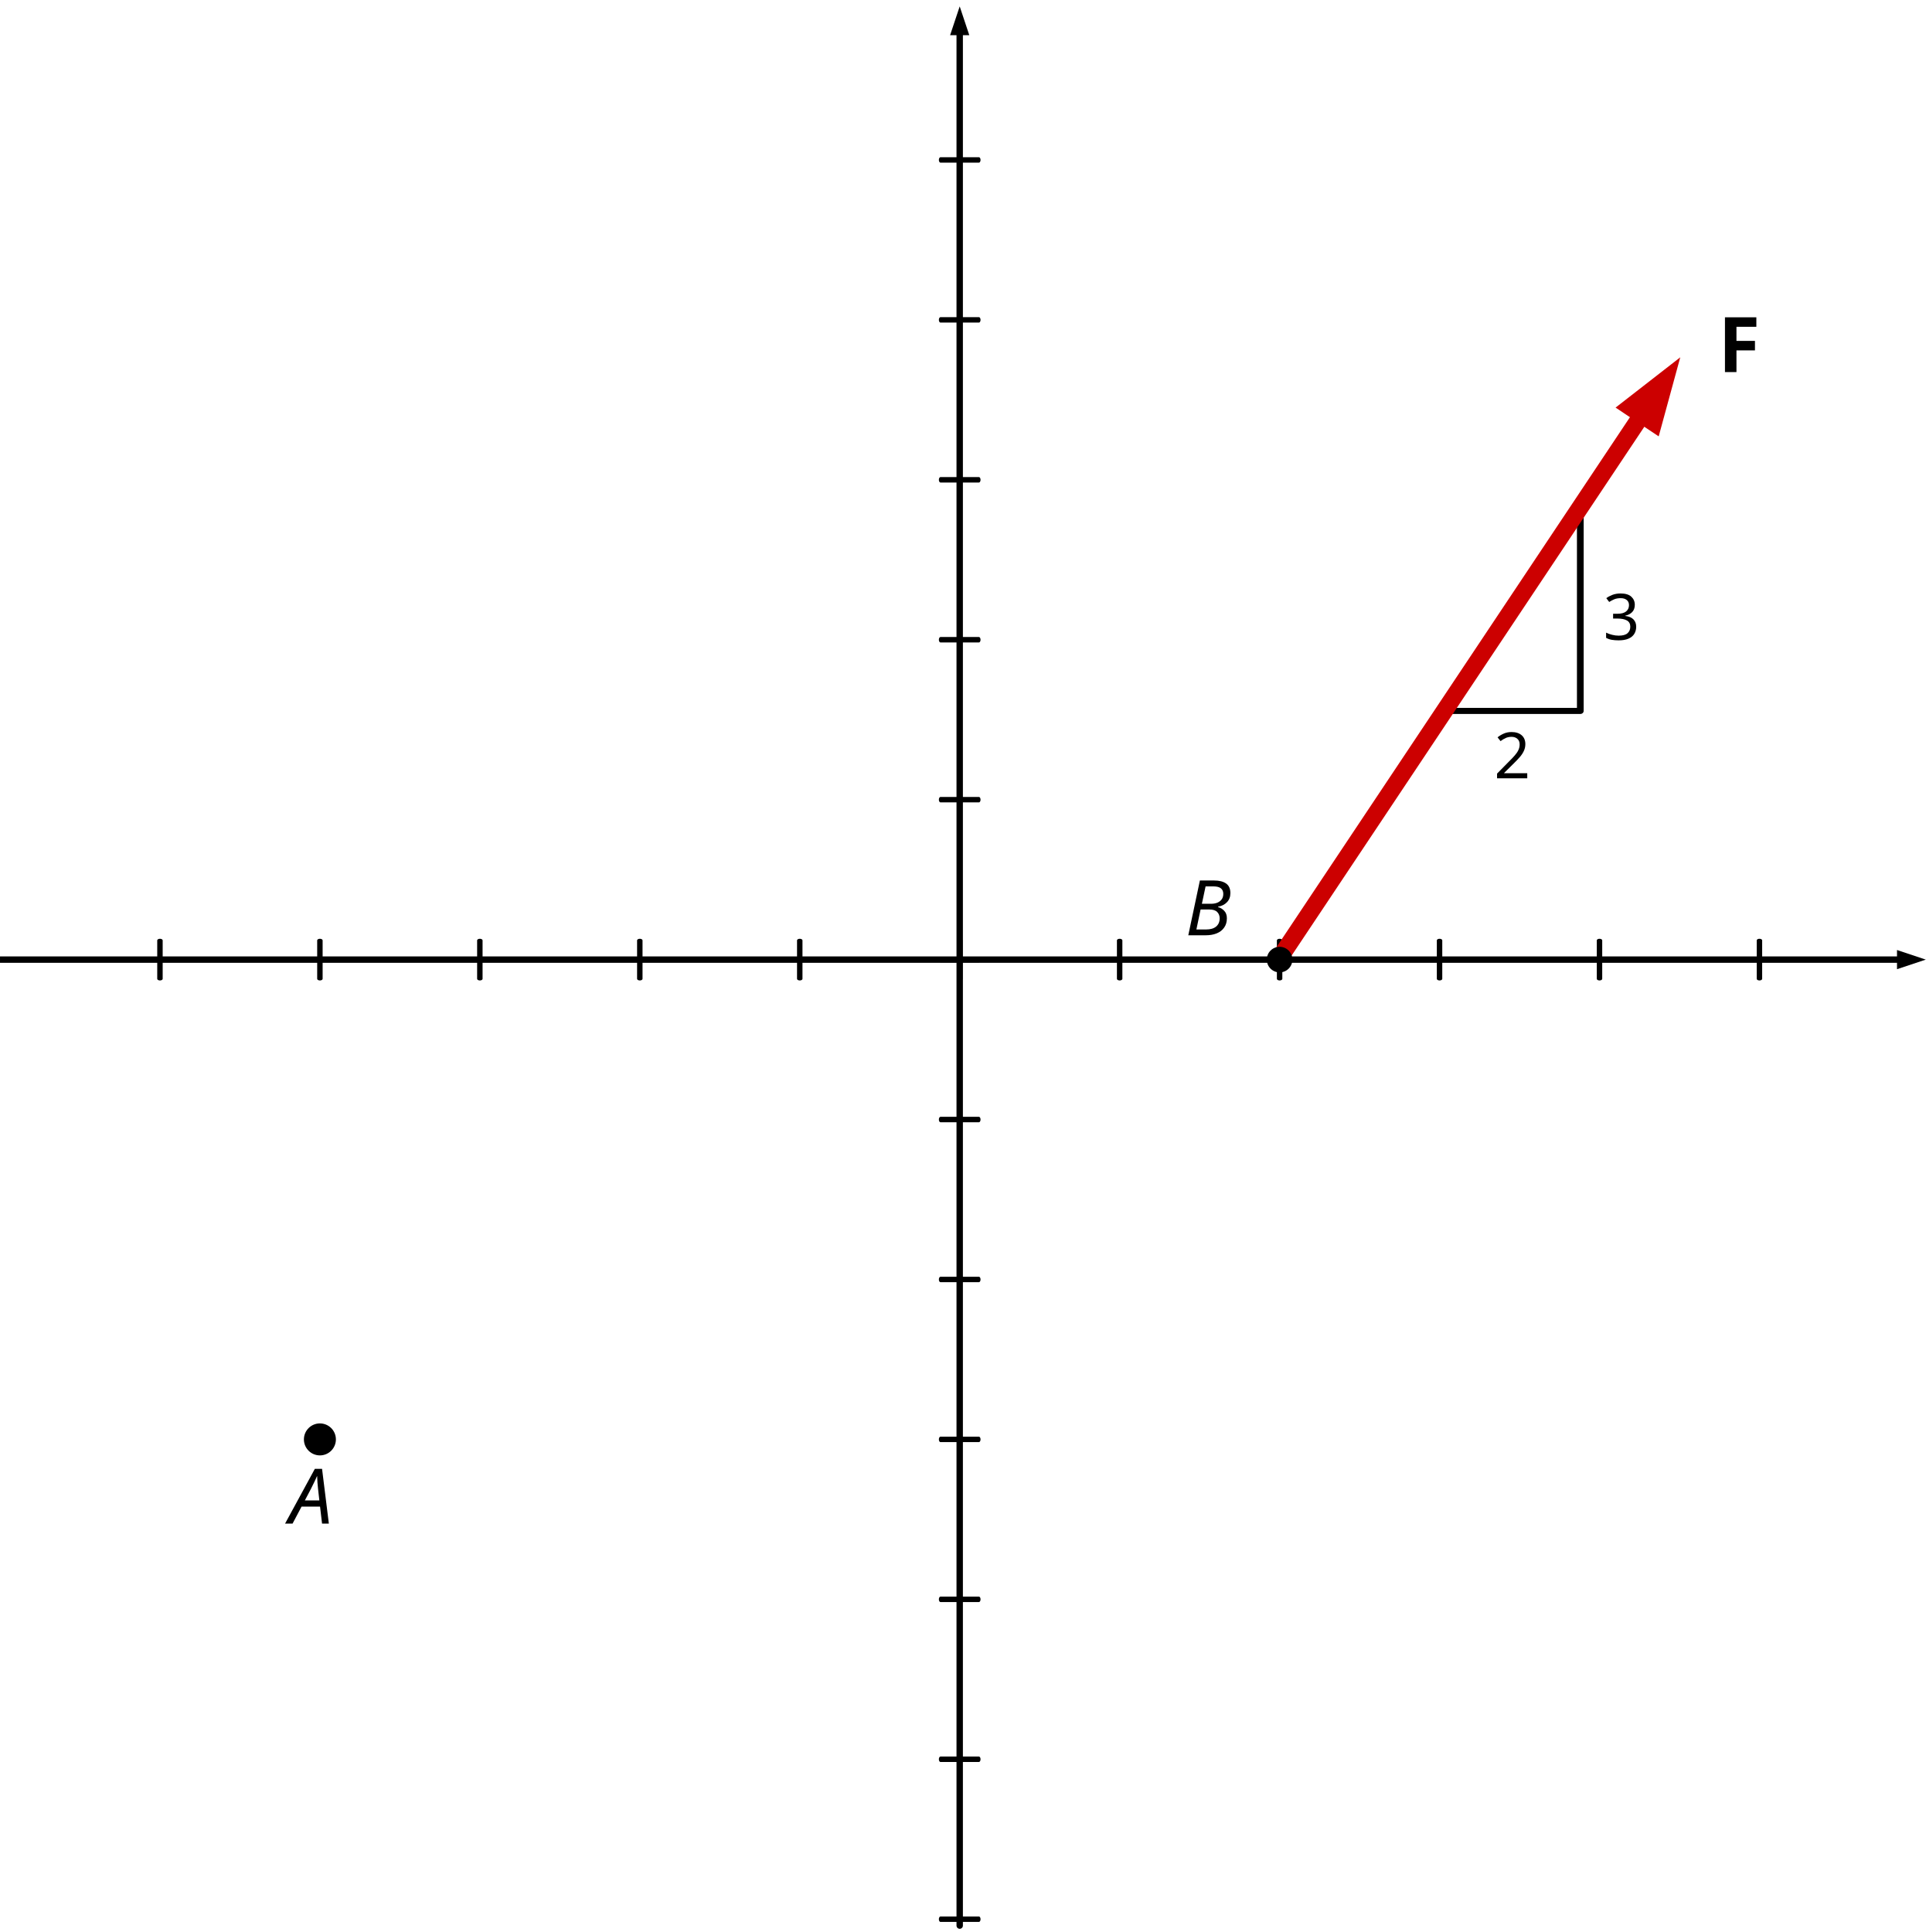
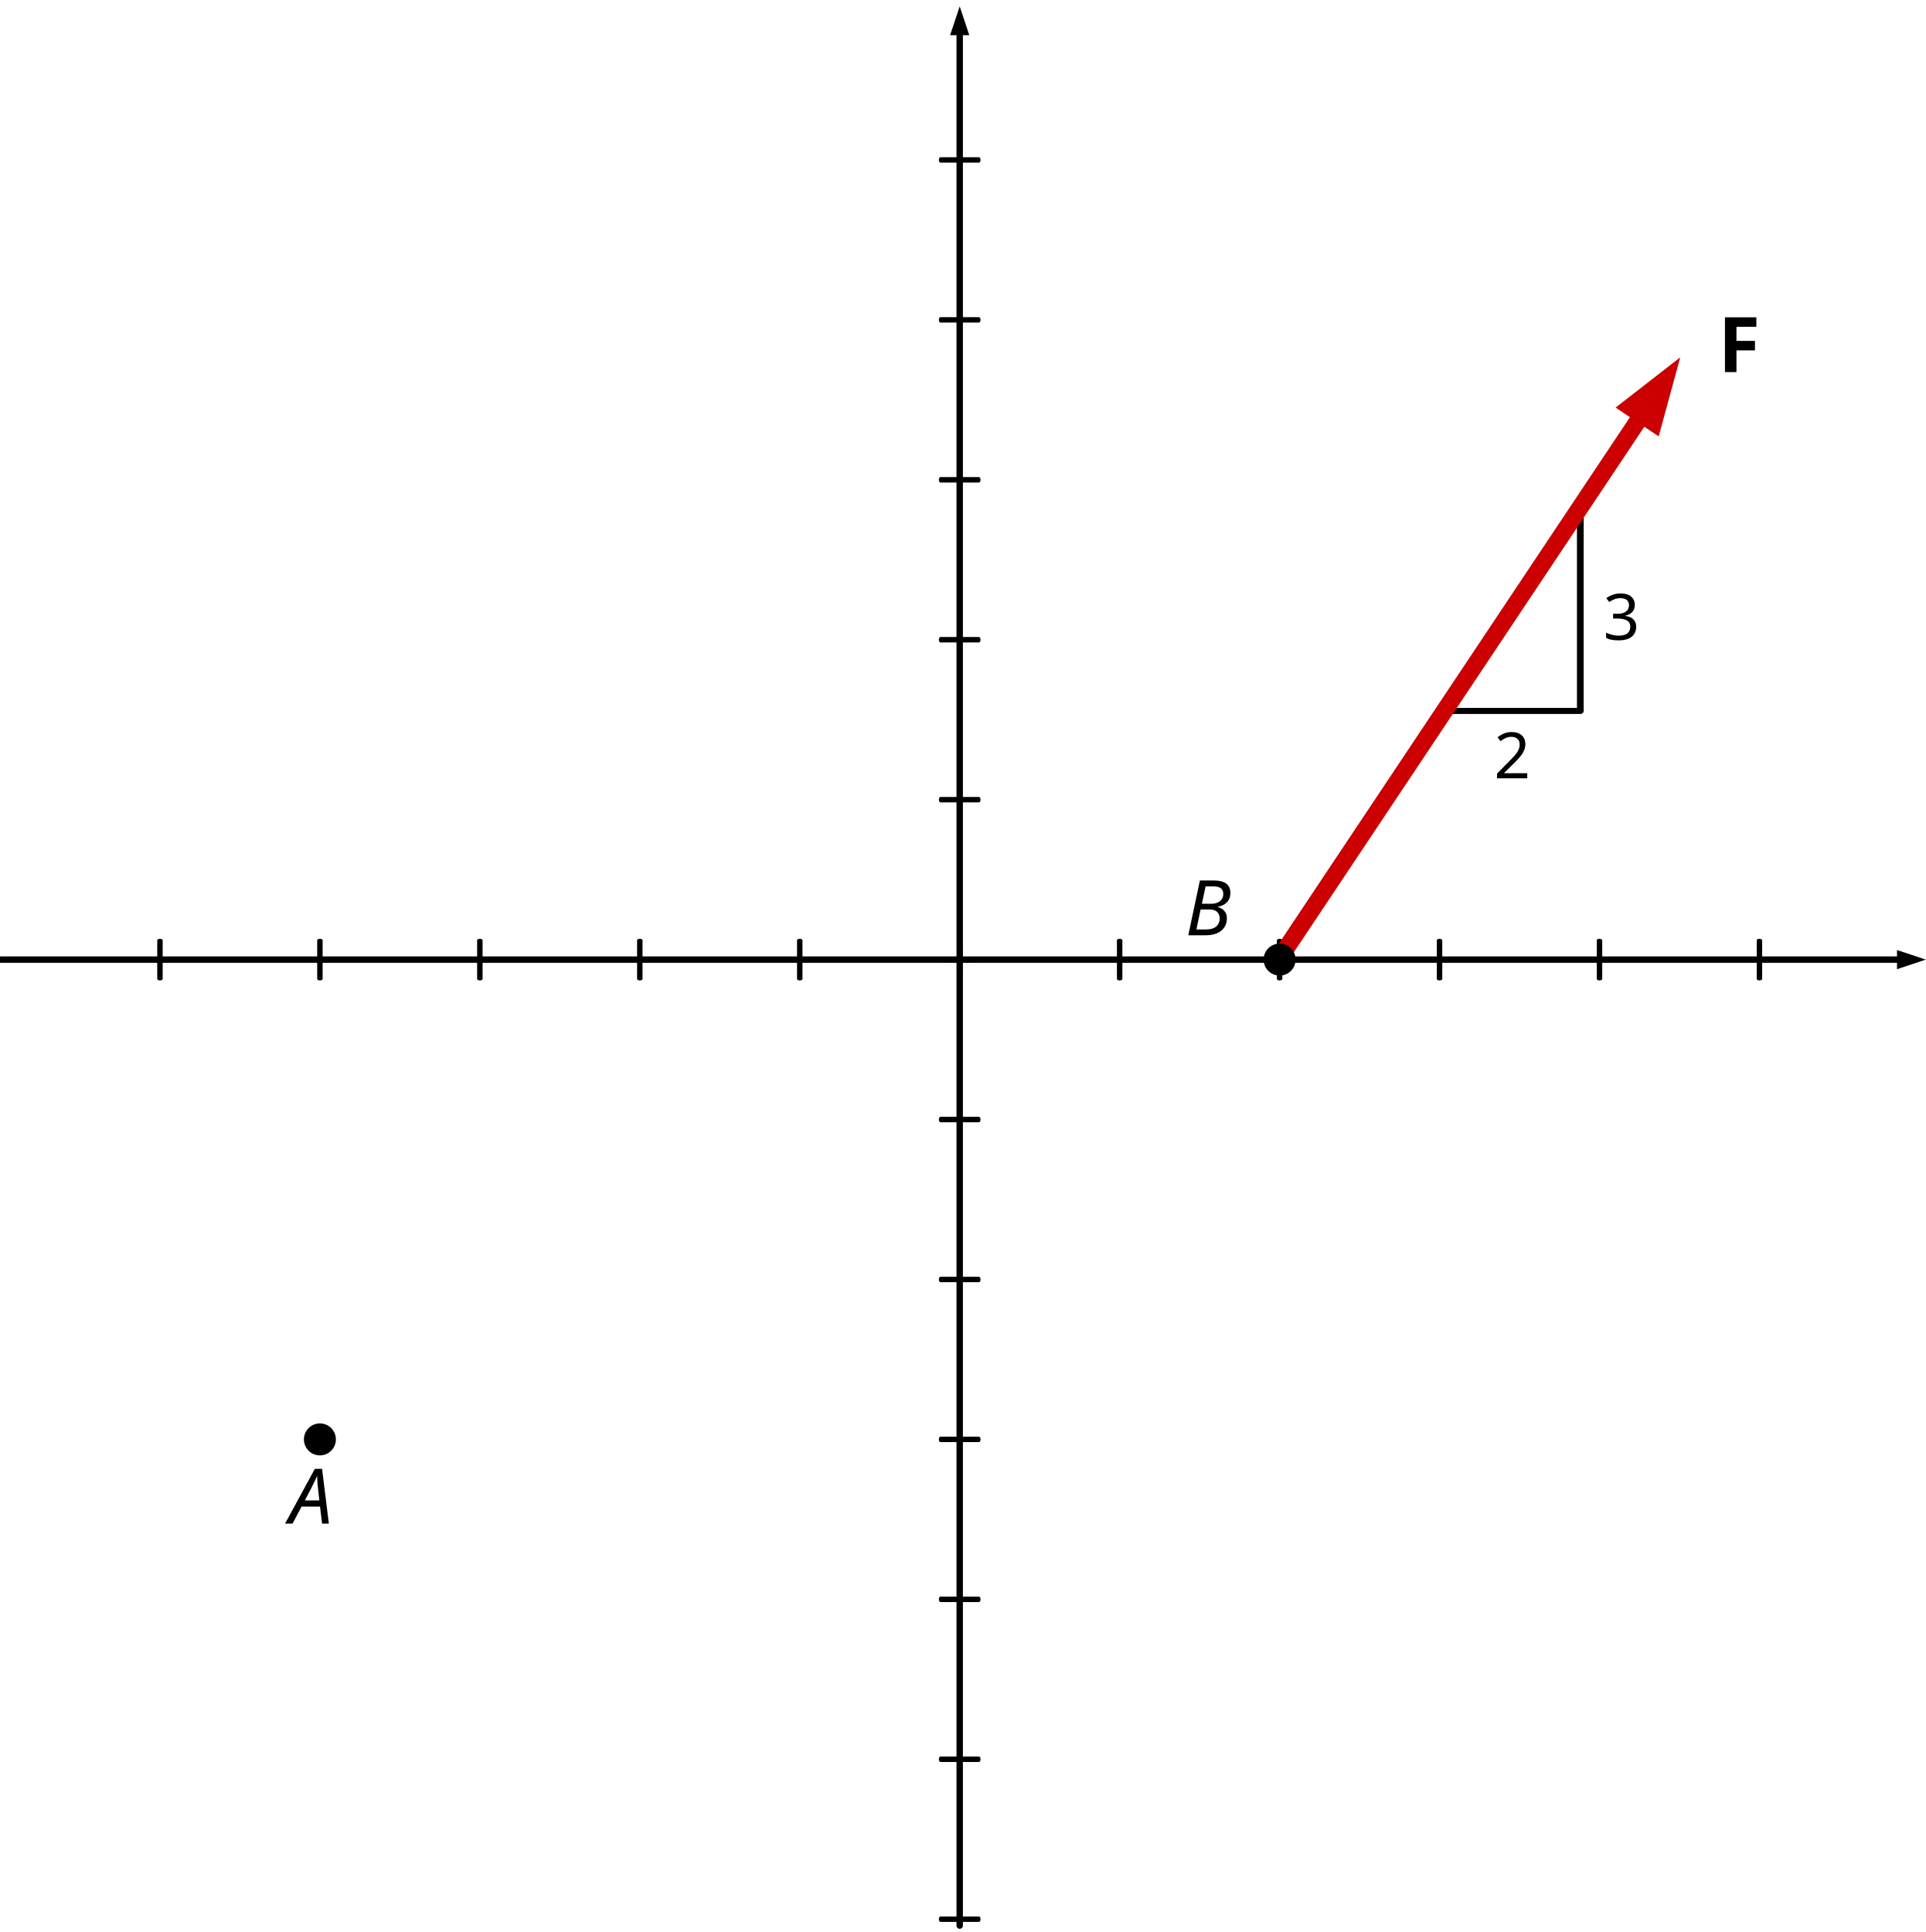
<svg xmlns="http://www.w3.org/2000/svg" width="100%" height="100%" viewBox="0 0 301 302" version="1.1" xml:space="preserve" style="fill-rule:evenodd;clip-rule:evenodd;stroke-linecap:round;stroke-linejoin:round;stroke-miterlimit:1.5;">
  <g transform="matrix(1,0,0,1,0,-276)">
    <g id="moments-4ways-1" transform="matrix(1.3871,0,0,1.22764,-432.774,276)">
      <rect x="312" y="-0" width="217" height="246" style="fill:none;" />
      <clipPath id="_clip1">
        <rect x="312" y="-0" width="217" height="246" />
      </clipPath>
      <g clip-path="url(#_clip1)">
        <g>
          <g>
            <g transform="matrix(1,0,0,0.6,-8.52651e-14,48.3854)">
              <g transform="matrix(0.72093,0,0,0.81457,329.663,18.7351)">
                <path d="M0.5,123L0.5,133" style="fill:none;stroke:black;stroke-width:0.85px;" />
              </g>
              <g transform="matrix(0.72093,0,0,0.81457,347.686,18.7351)">
                <path d="M0.5,123L0.5,133" style="fill:none;stroke:black;stroke-width:0.85px;" />
              </g>
              <g transform="matrix(0.72093,0,0,0.81457,365.709,18.7351)">
                <path d="M0.5,123L0.5,133" style="fill:none;stroke:black;stroke-width:0.85px;" />
              </g>
              <g transform="matrix(0.72093,0,0,0.81457,401.756,18.7351)">
                <path d="M0.5,123L0.5,133" style="fill:none;stroke:black;stroke-width:0.85px;" />
              </g>
              <g transform="matrix(0.72093,0,0,0.81457,383.733,18.7351)">
                <path d="M0.5,123L0.5,133" style="fill:none;stroke:black;stroke-width:0.85px;" />
              </g>
              <g transform="matrix(0.72093,0,0,0.81457,419.779,18.7351)">
                <path d="M0.5,123L0.5,133" style="fill:none;stroke:black;stroke-width:0.85px;" />
              </g>
              <g transform="matrix(0.72093,0,0,0.81457,437.802,18.7351)">
                <path d="M0.5,123L0.5,133" style="fill:none;stroke:black;stroke-width:0.85px;" />
              </g>
              <g transform="matrix(0.72093,0,0,0.81457,455.826,18.7351)">
                <path d="M0.5,123L0.5,133" style="fill:none;stroke:black;stroke-width:0.85px;" />
              </g>
              <g transform="matrix(0.72093,0,0,0.81457,473.849,18.7351)">
                <path d="M0.5,123L0.5,133" style="fill:none;stroke:black;stroke-width:0.85px;" />
              </g>
              <g transform="matrix(0.72093,0,0,0.81457,491.872,18.7351)">
                <path d="M0.5,123L0.5,133" style="fill:none;stroke:black;stroke-width:0.85px;" />
              </g>
              <g transform="matrix(0.72093,0,0,0.81457,509.895,18.7351)">
                <path d="M0.5,123L0.5,133" style="fill:none;stroke:black;stroke-width:0.85px;" />
              </g>
            </g>
            <g transform="matrix(0.72093,0,0,0.81457,87.0698,8.84392e-14)">
              <g transform="matrix(1,-0,-0,1,312,-1.13687e-13)">
                <path d="M296.5,148.5L301,150L296.5,151.5L296.5,148.5Z" />
                <path d="M0,150L297.4,150" style="fill:none;stroke:black;stroke-width:1px;" />
              </g>
            </g>
            <g transform="matrix(0.72093,0,0,0.81457,87.0698,0.81457)">
              <g transform="matrix(1,-0,-0,1,312,-1)">
                <path d="M151.5,5.5L150,1L148.5,5.5L151.5,5.5Z" />
                <path d="M150,4.6L150,301" style="fill:none;stroke:black;stroke-width:1px;" />
              </g>
            </g>
            <g transform="matrix(0.6,0,0,1,168.056,-0.81457)">
              <g transform="matrix(4.41442e-17,-0.81457,0.72093,4.9878e-17,327.86,21.5861)">
                <path d="M0.5,123L0.5,133" style="fill:none;stroke:black;stroke-width:0.85px;" />
              </g>
              <g transform="matrix(4.41442e-17,-0.81457,0.72093,4.9878e-17,327.86,41.9503)">
                <path d="M0.5,123L0.5,133" style="fill:none;stroke:black;stroke-width:0.85px;" />
              </g>
              <g transform="matrix(4.41442e-17,-0.81457,0.72093,4.9878e-17,327.86,62.3146)">
                <path d="M0.5,123L0.5,133" style="fill:none;stroke:black;stroke-width:0.85px;" />
              </g>
              <g transform="matrix(4.41442e-17,-0.81457,0.72093,4.9878e-17,327.86,82.6788)">
                <path d="M0.5,123L0.5,133" style="fill:none;stroke:black;stroke-width:0.85px;" />
              </g>
              <g transform="matrix(4.41442e-17,-0.81457,0.72093,4.9878e-17,327.86,103.043)">
                <path d="M0.5,123L0.5,133" style="fill:none;stroke:black;stroke-width:0.85px;" />
              </g>
              <g transform="matrix(4.41442e-17,-0.81457,0.72093,4.9878e-17,327.86,123.407)">
                <path d="M0.5,123L0.5,133" style="fill:none;stroke:black;stroke-width:0.85px;" />
              </g>
              <g transform="matrix(4.41442e-17,-0.81457,0.72093,4.9878e-17,327.86,143.772)">
                <path d="M0.5,123L0.5,133" style="fill:none;stroke:black;stroke-width:0.85px;" />
              </g>
              <g transform="matrix(4.41442e-17,-0.81457,0.72093,4.9878e-17,327.86,164.136)">
                <path d="M0.5,123L0.5,133" style="fill:none;stroke:black;stroke-width:0.85px;" />
              </g>
              <g transform="matrix(4.41442e-17,-0.81457,0.72093,4.9878e-17,327.86,184.5)">
                <path d="M0.5,123L0.5,133" style="fill:none;stroke:black;stroke-width:0.85px;" />
              </g>
              <g transform="matrix(4.41442e-17,-0.81457,0.72093,4.9878e-17,327.86,204.864)">
                <path d="M0.5,123L0.5,133" style="fill:none;stroke:black;stroke-width:0.85px;" />
              </g>
              <g transform="matrix(4.41442e-17,-0.81457,0.72093,4.9878e-17,327.86,225.228)">
                <path d="M0.5,123L0.5,133" style="fill:none;stroke:black;stroke-width:0.85px;" />
              </g>
              <g transform="matrix(4.41442e-17,-0.81457,0.72093,4.9878e-17,327.86,245.593)">
                <path d="M0.5,123L0.5,133" style="fill:none;stroke:black;stroke-width:0.85px;" />
              </g>
            </g>
          </g>
          <g transform="matrix(0.72093,0,0,0.740328,87.0698,8.25017)">
            <path d="M537,111.127L559,111.127L559,76.086" style="fill:none;stroke:black;stroke-width:1.05px;" />
          </g>
        </g>
        <g>
          <g transform="matrix(0.72093,0,0,0.81457,132.852,4.28476)">
            <g transform="matrix(10,0,0,10,487,116.4)">
                        </g>
            <text x="482px" y="116.4px" style="font-family:'CMUSerif-Roman', 'CMU Serif';font-weight:500;font-size:10px;">2</text>
          </g>
          <g transform="matrix(0.72093,0,0,0.81457,145.162,-13.3589)">
            <g transform="matrix(10,0,0,10,487,116.4)">
                        </g>
            <text x="482px" y="116.4px" style="font-family:'CMUSerif-Roman', 'CMU Serif';font-weight:500;font-size:10px;">3</text>
          </g>
          <g transform="matrix(0.372468,-0.014767,-0.0235335,0.438679,368.909,13.2793)">
            <g transform="matrix(1.93967,0.0652942,0.117572,1.86083,-155.031,-35.4898)">
              <path d="M252.513,63.714L262.624,55.853L259.252,68.208L252.513,63.714Z" style="fill:rgb(204,0,0);" />
              <path d="M200,149.753C200,149.753 242.041,86.716 257.231,63.939" style="fill:none;stroke:rgb(204,0,0);stroke-width:2.7px;" />
            </g>
          </g>
          <g transform="matrix(0.360465,0,0,0.407285,293.616,-6.10927)">
            <path d="M156,465C156,467.76 153.76,470 151,470C148.24,470 146,467.76 146,465C146,462.24 148.24,460 151,460C153.76,460 156,462.24 156,465Z" style="fill-rule:nonzero;" />
          </g>
-           <g transform="matrix(0.288372,0,0,0.325828,412.642,-29.3245)">
+           <g transform="matrix(0.360465,0,0,0.407285,401.756,-67.202)">
            <path d="M156,465C156,467.76 153.76,470 151,470C148.24,470 146,467.76 146,465C146,462.24 148.24,460 151,460C153.76,460 156,462.24 156,465Z" style="fill-rule:nonzero;" />
          </g>
          <g transform="matrix(0.72093,0,0,0.81457,118.453,17.238)">
            <g transform="matrix(12,0,0,12,545.672,37)">
                        </g>
            <text x="537px" y="37px" style="font-family:'CMUSerif-Bold', 'CMU Serif';font-weight:700;font-size:12px;">F</text>
          </g>
          <g transform="matrix(0.72093,0,0,0.81457,-42.5231,163.861)">
            <g transform="matrix(12,0,0,12,545.912,37)">
                        </g>
            <text x="537px" y="37px" style="font-family:'CMUSerif-Italic', 'CMU Serif';font-weight:500;font-style:italic;font-size:12px;">A</text>
          </g>
          <g transform="matrix(0.72093,0,0,0.81457,58.4086,88.9488)">
            <g transform="matrix(12,0,0,12,545.432,37)">
                        </g>
            <text x="537px" y="37px" style="font-family:'CMUSerif-Italic', 'CMU Serif';font-weight:500;font-style:italic;font-size:12px;">B</text>
          </g>
        </g>
      </g>
    </g>
  </g>
</svg>
